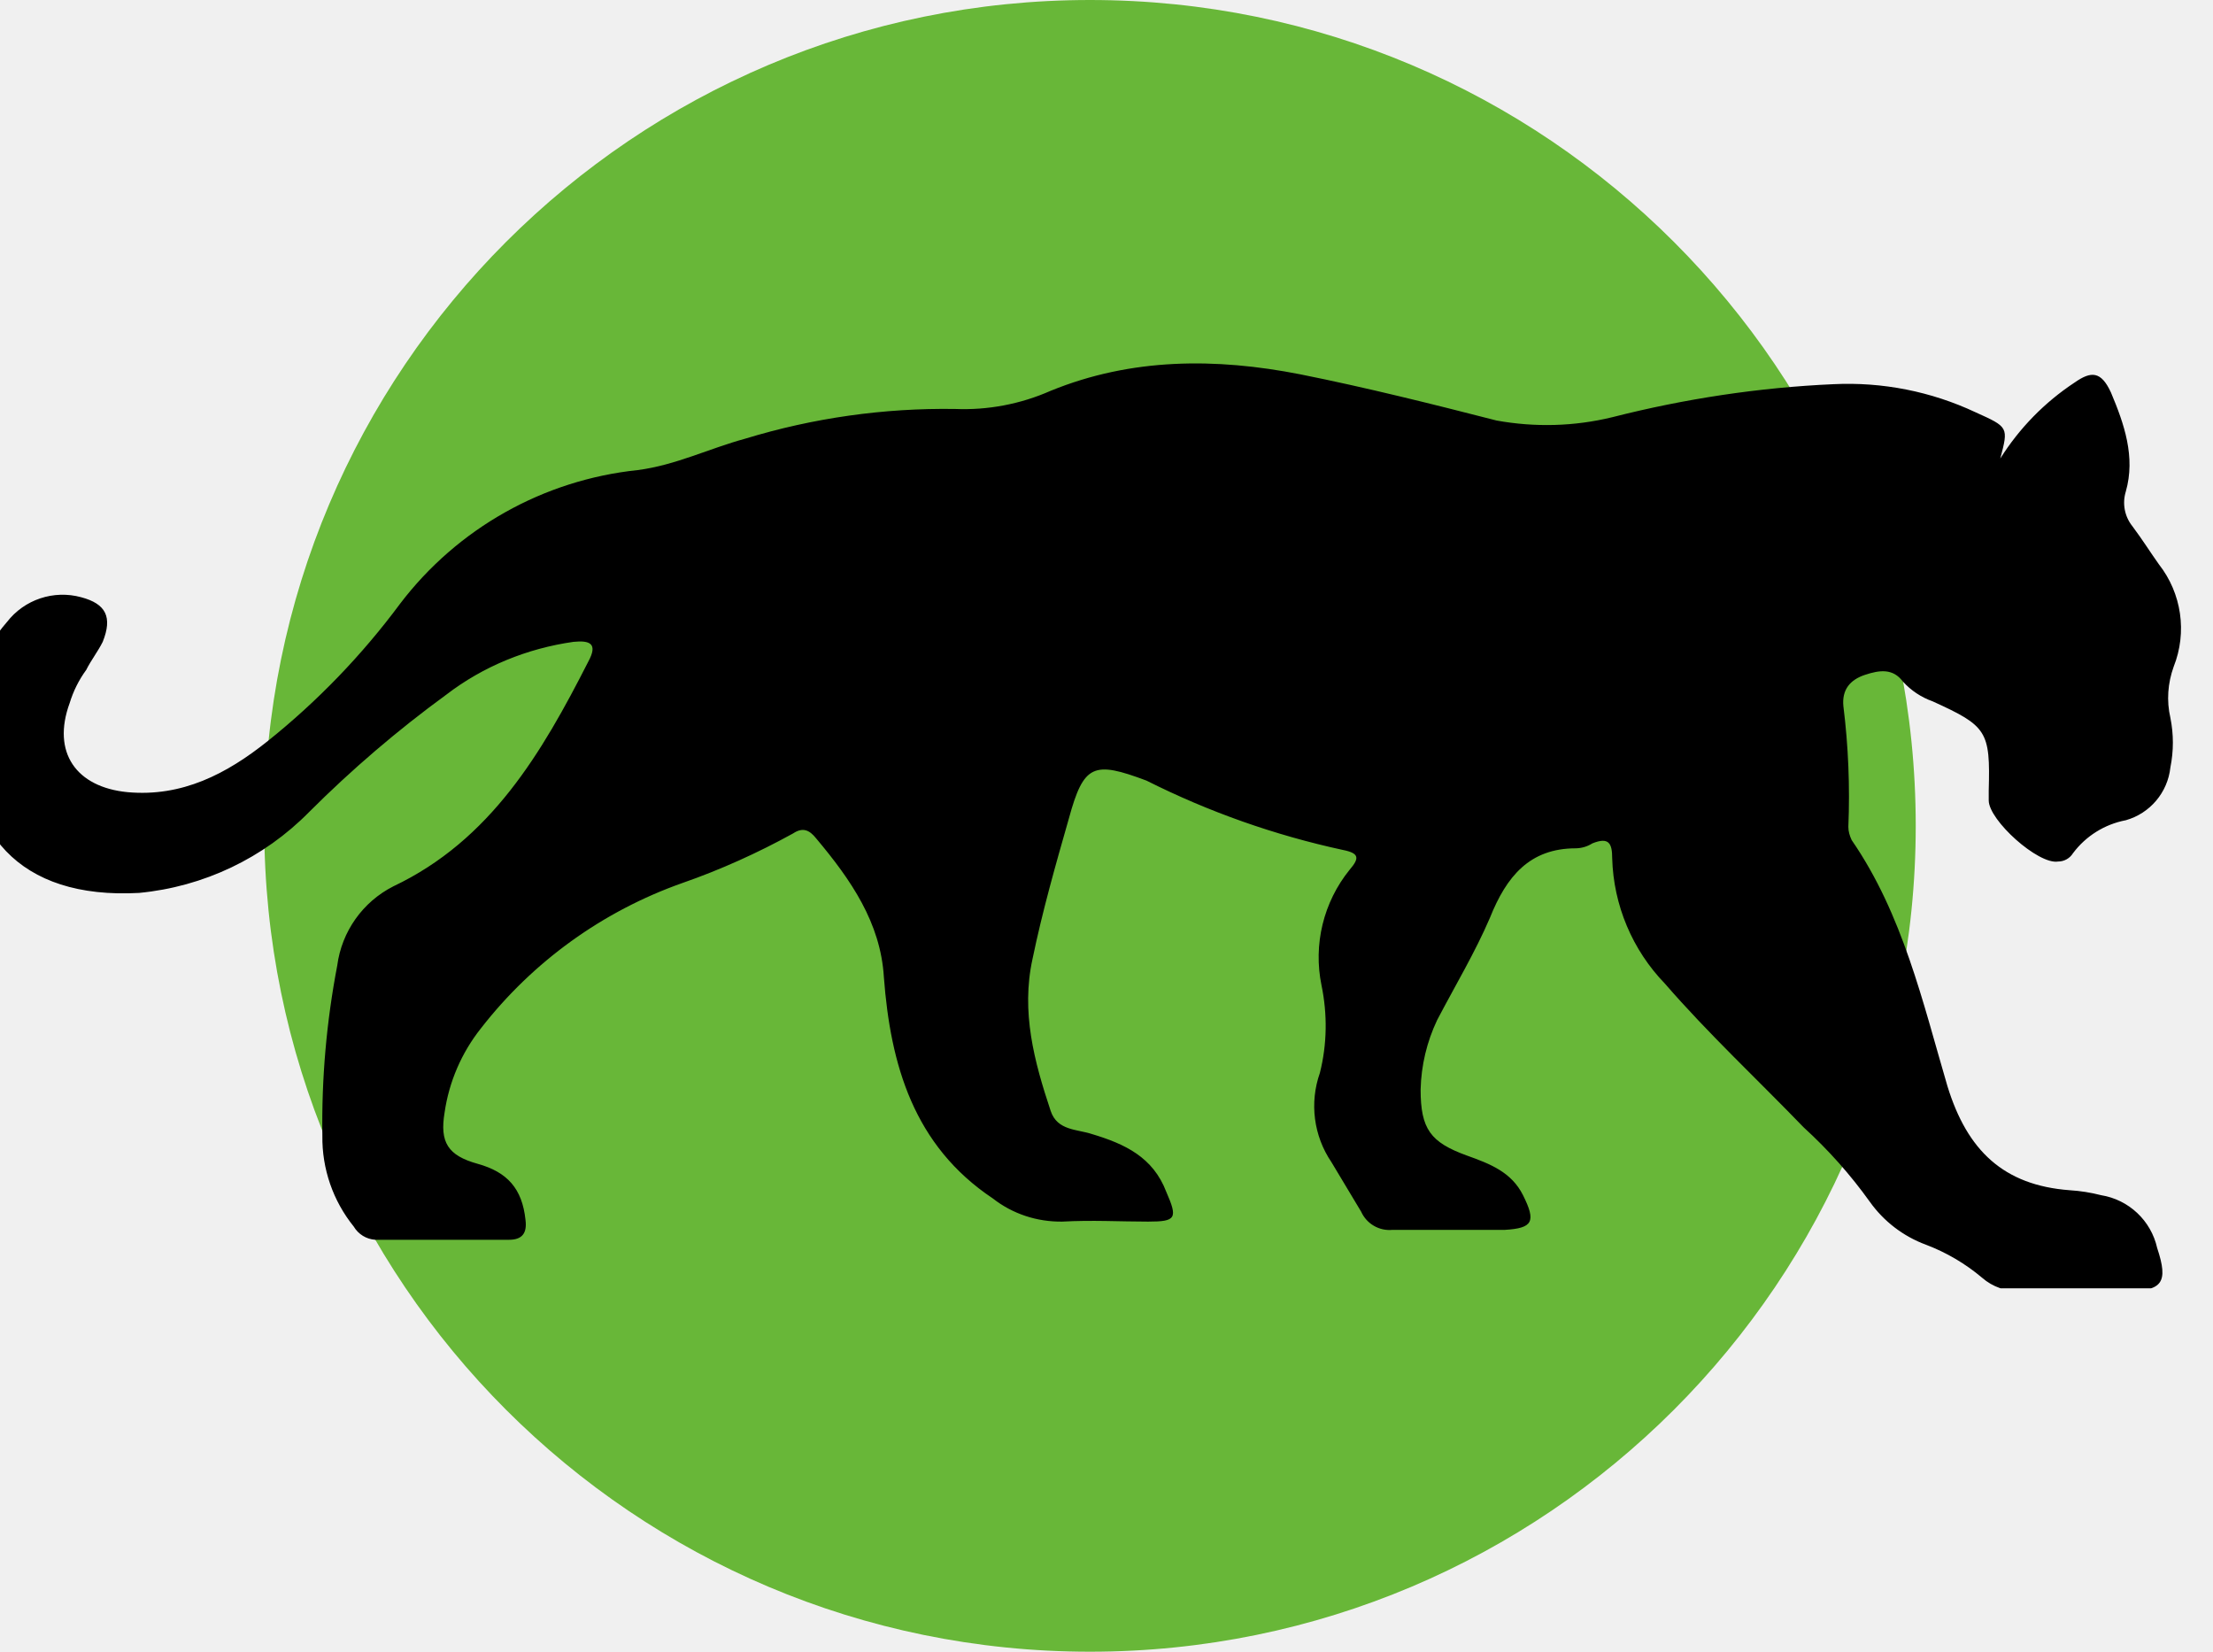
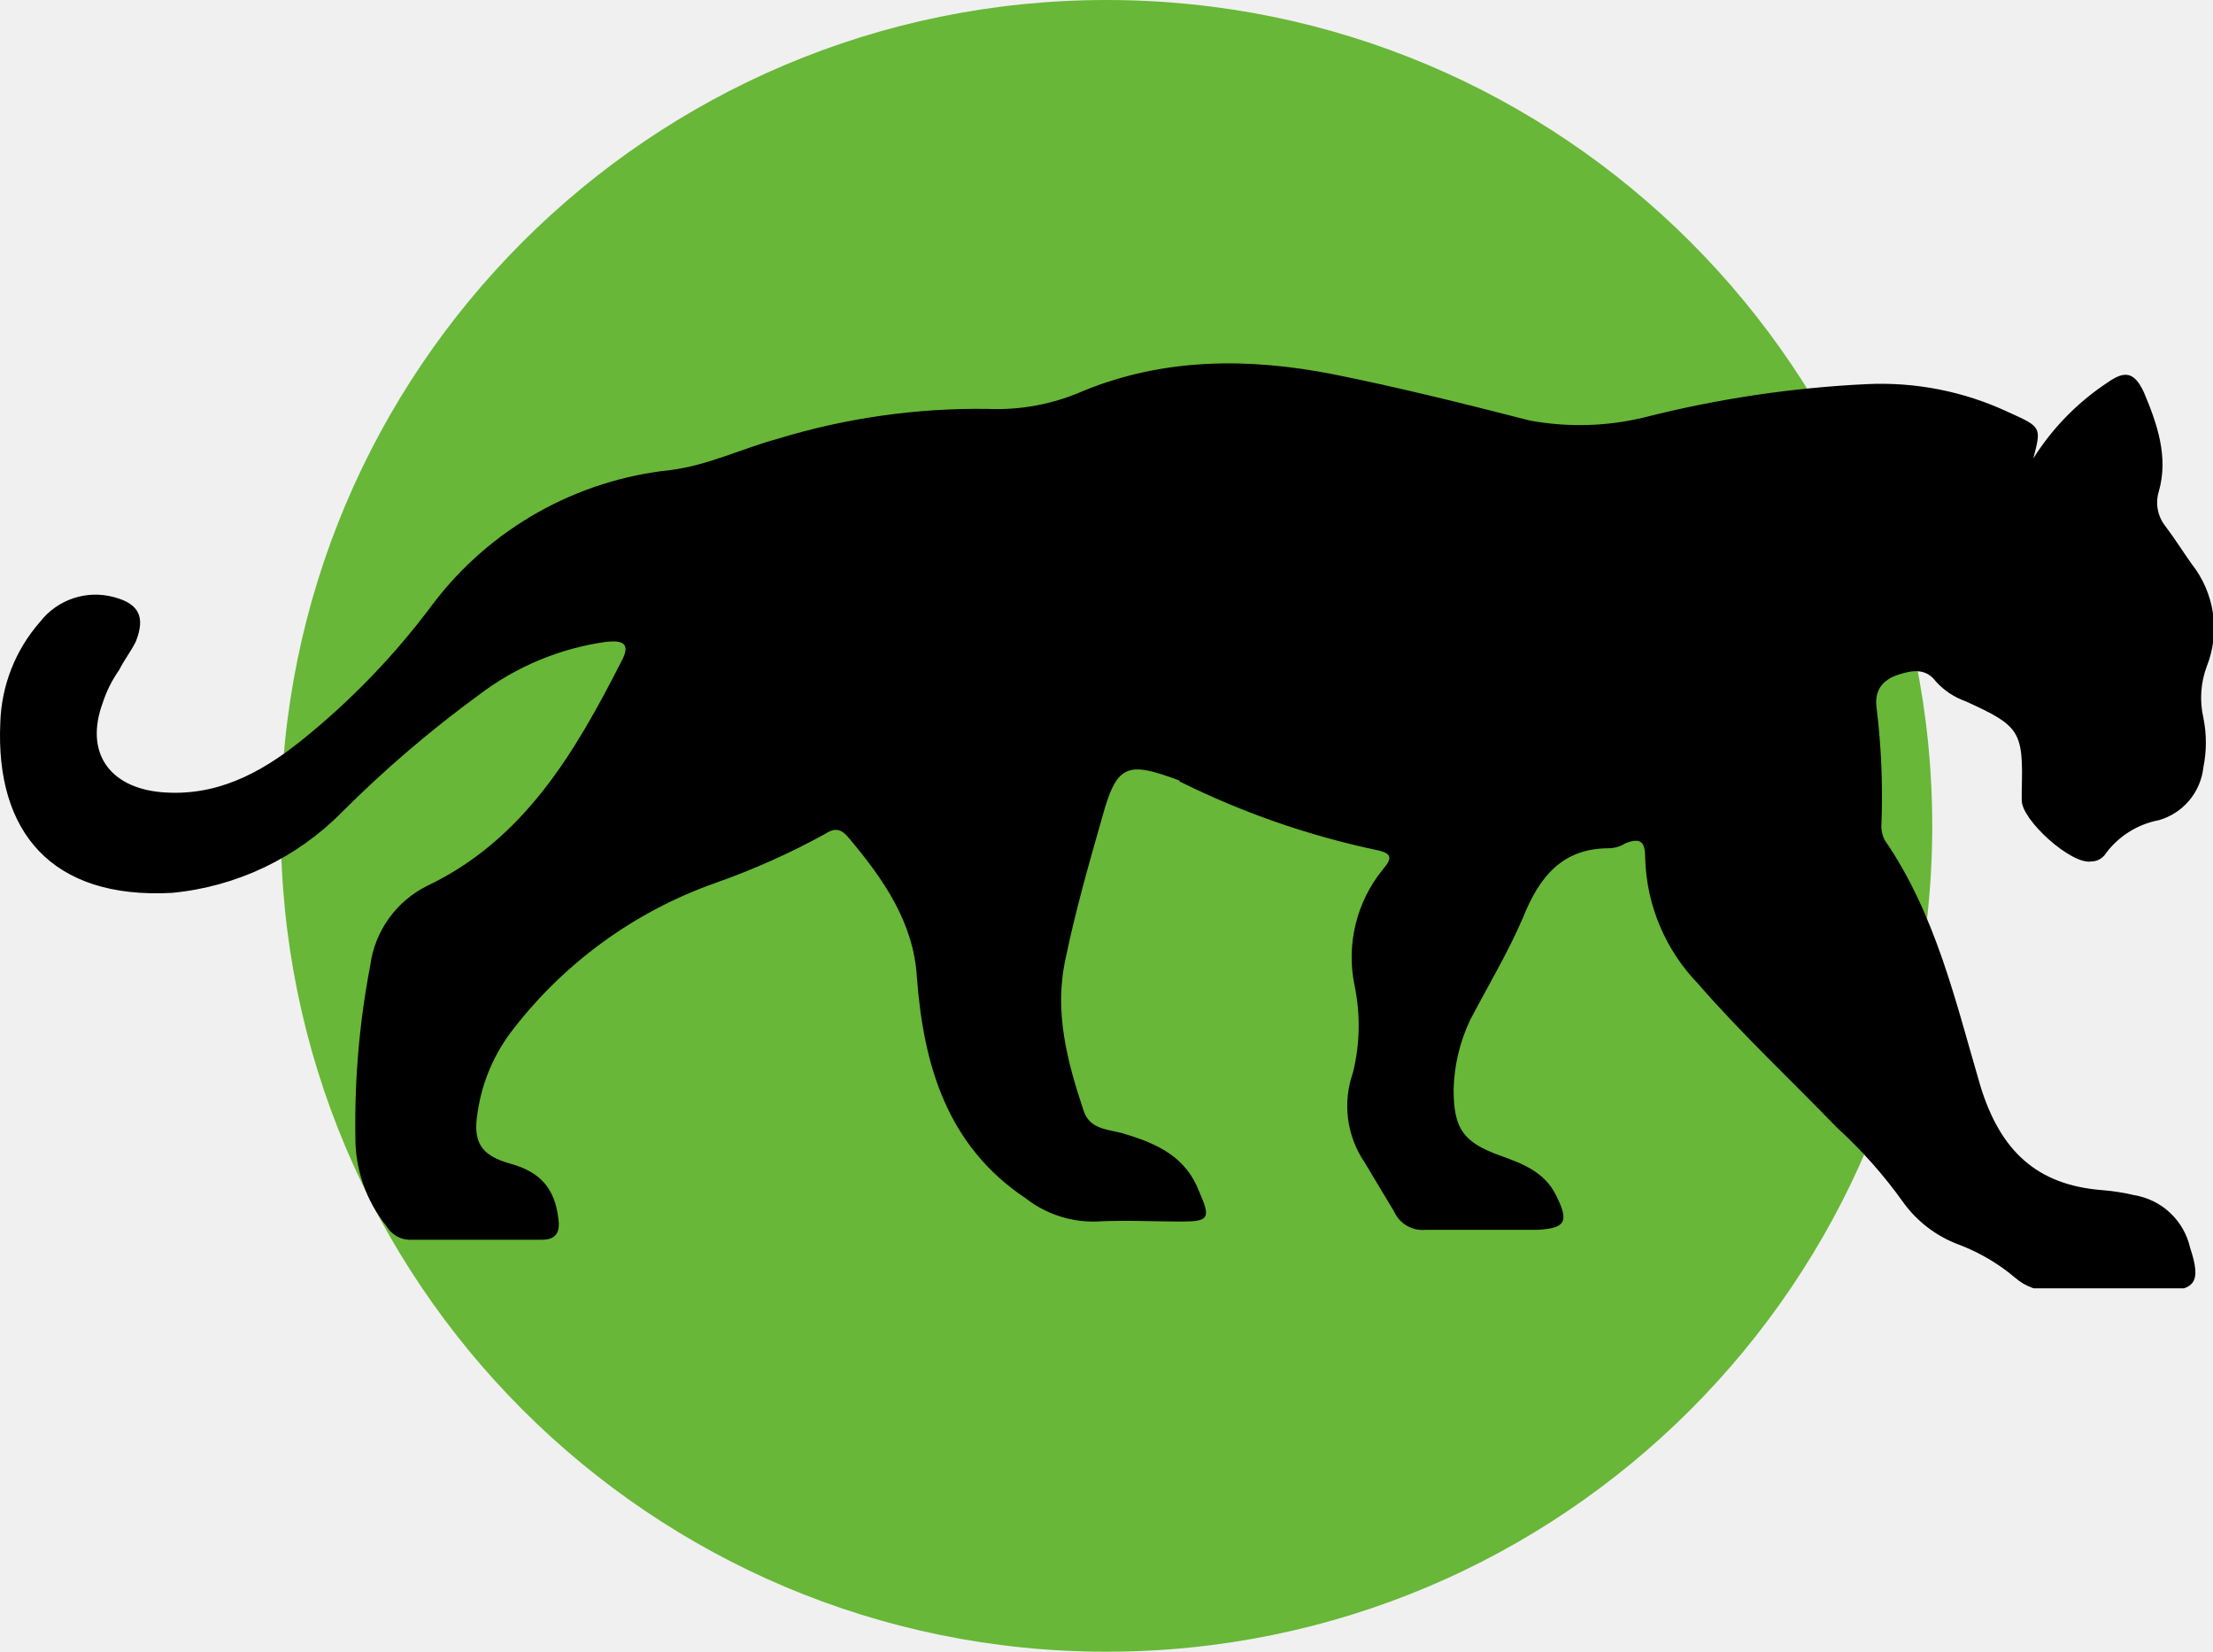
- <svg xmlns="http://www.w3.org/2000/svg" viewBox="0 0 67 50" fill="none">
-   <circle cx="33" cy="25" r="25" fill="#68B738" />
-   <g clip-path="url(#a)">
-     <path d="M60.56 13.88a7.6 7.6 0 0 1 2.25-2.3c.5-.35.8-.35 1.1.3.4.95.75 1.95.45 3a1.14 1.14 0 0 0 .2 1.05c.3.4.55.8.8 1.15a3.14 3.14 0 0 1 .45 3.1c-.18.5-.22 1.03-.1 1.55.1.5.1 1 0 1.5a1.87 1.87 0 0 1-1.35 1.6 2.6 2.6 0 0 0-1.6 1 .53.53 0 0 1-.45.25c-.6.1-2.1-1.25-2.1-1.85v-.3c.05-1.8-.05-1.95-1.7-2.7a2.2 2.2 0 0 1-.9-.6c-.3-.4-.7-.35-1.15-.2-.45.15-.7.45-.65.95.15 1.2.2 2.43.15 3.65 0 .14.04.27.1.4 1.55 2.25 2.15 4.9 2.9 7.45.6 1.95 1.7 3 3.7 3.15.32.02.64.07.95.15a2.08 2.08 0 0 1 1.7 1.6c.35 1.05.15 1.3-.9 1.3h-3.25c-.42.02-.83-.12-1.15-.4a5.86 5.86 0 0 0-1.7-1 3.63 3.63 0 0 1-1.7-1.3 14.3 14.3 0 0 0-2-2.25c-1.4-1.45-2.9-2.85-4.2-4.35a5.69 5.69 0 0 1-1.6-3.8c0-.45-.1-.65-.6-.45a.96.96 0 0 1-.5.15c-1.4 0-2.1.85-2.6 2.1-.45 1.05-1.05 2.05-1.6 3.1a5.2 5.2 0 0 0-.5 2.1c0 1.2.3 1.6 1.4 2 .7.25 1.35.5 1.7 1.2.4.8.3 1-.55 1.05h-3.4a.94.94 0 0 1-.95-.55l-.9-1.5a3.02 3.02 0 0 1-.35-2.7c.22-.87.23-1.78.05-2.65a4.21 4.21 0 0 1 .85-3.5c.3-.35.3-.5-.2-.6a25.03 25.03 0 0 1-5.95-2.1c-1.6-.6-1.9-.5-2.35 1.15-.4 1.4-.8 2.8-1.1 4.25-.35 1.6.05 3.1.55 4.6.2.6.8.55 1.25.7 1 .3 1.85.7 2.25 1.75.35.8.3.9-.55.9-.85 0-1.7-.05-2.6 0-.76.01-1.5-.23-2.1-.7-2.4-1.6-3.1-4.05-3.3-6.7-.1-1.65-1-2.95-2.05-4.2-.2-.25-.4-.35-.7-.15-1.07.59-2.2 1.1-3.35 1.5a13.36 13.36 0 0 0-6.1 4.4 5.32 5.32 0 0 0-1.1 2.55c-.15.9.1 1.3 1 1.55s1.35.75 1.45 1.7c.05.4-.1.6-.5.6h-4.05a.82.82 0 0 1-.65-.4 4.28 4.28 0 0 1-.95-2.75 25.3 25.3 0 0 1 .45-5.15 3.15 3.15 0 0 1 1.7-2.4c2.95-1.4 4.5-4.05 5.9-6.8.3-.55.05-.65-.45-.6-1.4.2-2.73.74-3.85 1.6a35.31 35.31 0 0 0-4.15 3.55 8.33 8.33 0 0 1-5.15 2.45c-3.65.2-5.35-1.85-5.2-5.15.03-1.13.46-2.2 1.2-3.05a2.13 2.13 0 0 1 2.25-.75c.75.2.95.6.65 1.35-.15.3-.35.55-.5.85-.22.3-.39.64-.5 1-.55 1.5.2 2.55 1.75 2.7 1.65.15 3-.55 4.25-1.55 1.5-1.2 2.85-2.6 4-4.15a10.4 10.4 0 0 1 7.2-4.05c1.15-.15 2.15-.65 3.25-.95a20.7 20.7 0 0 1 6.35-.9 6.5 6.5 0 0 0 2.9-.55c2.45-1 5-1 7.55-.5 2 .4 4 .9 5.95 1.4 1.16.21 2.35.18 3.5-.1 2.2-.56 4.44-.9 6.7-1a9.08 9.08 0 0 1 4.3.85c1 .45 1 .45.75 1.4Z" fill="#000" />
+ <svg xmlns="http://www.w3.org/2000/svg" width="268" height="200" viewBox="0 0 268 200" fill="none">
+   <circle cx="134" cy="100" r="100" fill="#68B738" />
+   <g clip-path="url(#clip0_2403_774)">
+     <path d="M246.236 55.514C248.545 51.84 251.614 48.703 255.236 46.314C257.236 44.914 258.436 44.914 259.636 47.514C261.236 51.314 262.636 55.314 261.436 59.514C261.218 60.226 261.177 60.981 261.316 61.713C261.456 62.445 261.772 63.132 262.236 63.714C263.436 65.314 264.436 66.914 265.436 68.314C266.797 70.041 267.68 72.096 267.996 74.273C268.312 76.449 268.05 78.671 267.236 80.714C266.502 82.697 266.363 84.852 266.836 86.914C267.236 88.894 267.236 90.934 266.836 92.914C266.675 94.397 266.075 95.797 265.113 96.938C264.151 98.078 262.871 98.905 261.436 99.314C258.878 99.8 256.595 101.227 255.036 103.314C254.848 103.621 254.583 103.874 254.267 104.049C253.952 104.225 253.597 104.316 253.236 104.314C250.836 104.714 244.836 99.314 244.836 96.914V95.714C245.036 88.514 244.636 87.914 238.036 84.914C236.655 84.427 235.417 83.602 234.436 82.514C233.236 80.914 231.636 81.114 229.836 81.714C228.036 82.314 227.036 83.514 227.236 85.514C227.84 90.355 228.04 95.239 227.836 100.114C227.85 100.67 227.986 101.217 228.236 101.714C234.436 110.714 236.836 121.314 239.836 131.514C242.236 139.314 246.636 143.514 254.636 144.114C255.917 144.216 257.187 144.416 258.436 144.714C260.08 144.978 261.607 145.729 262.819 146.87C264.031 148.011 264.873 149.489 265.236 151.114C266.636 155.314 265.836 156.314 261.636 156.314H248.636C246.953 156.399 245.303 155.825 244.036 154.714C242.012 153.005 239.713 151.653 237.236 150.714C234.499 149.703 232.129 147.891 230.436 145.514C228.094 142.241 225.412 139.224 222.436 136.514C216.836 130.714 210.836 125.114 205.636 119.114C201.678 115.025 199.395 109.602 199.236 103.914C199.236 102.114 198.836 101.314 196.836 102.114C196.238 102.494 195.546 102.701 194.836 102.714C189.236 102.714 186.436 106.114 184.436 111.114C182.636 115.314 180.236 119.314 178.036 123.514C176.789 126.143 176.108 129.005 176.036 131.914C176.036 136.714 177.236 138.314 181.636 139.914C184.436 140.914 187.036 141.914 188.436 144.714C190.036 147.914 189.636 148.714 186.236 148.914H172.636C171.852 148.991 171.064 148.821 170.382 148.426C169.7 148.031 169.16 147.432 168.836 146.714L165.236 140.714C164.175 139.148 163.496 137.356 163.253 135.48C163.01 133.605 163.21 131.698 163.836 129.914C164.702 126.441 164.77 122.817 164.036 119.314C163.532 116.874 163.576 114.353 164.164 111.932C164.752 109.511 165.869 107.25 167.436 105.314C168.636 103.914 168.636 103.314 166.636 102.914C158.458 101.176 150.53 98.422 143.036 94.714C142.983 94.714 142.933 94.693 142.895 94.655C142.858 94.618 142.836 94.567 142.836 94.514C136.436 92.114 135.236 92.514 133.436 99.114C131.836 104.714 130.236 110.314 129.036 116.114C127.636 122.514 129.236 128.514 131.236 134.514C132.036 136.914 134.436 136.714 136.236 137.314C140.236 138.514 143.636 140.114 145.236 144.314C146.636 147.514 146.436 147.914 143.036 147.914C139.636 147.914 136.236 147.714 132.636 147.914C129.599 147.969 126.634 146.98 124.236 145.114C114.636 138.714 111.836 128.914 111.036 118.314C110.636 111.714 107.036 106.514 102.836 101.514C102.036 100.514 101.236 100.114 100.036 100.914C95.743 103.281 91.261 105.288 86.636 106.914C76.985 110.322 68.516 116.431 62.236 124.514C59.892 127.464 58.373 130.984 57.837 134.714C57.236 138.314 58.236 139.914 61.837 140.914C65.436 141.914 67.237 143.914 67.636 147.714C67.837 149.314 67.237 150.114 65.636 150.114H49.437C48.906 150.076 48.393 149.911 47.94 149.632C47.488 149.354 47.109 148.97 46.837 148.514C44.324 145.403 42.98 141.512 43.036 137.514C42.931 130.604 43.535 123.701 44.837 116.914C45.103 114.881 45.862 112.944 47.047 111.271C48.232 109.598 49.807 108.24 51.636 107.314C63.437 101.714 69.636 91.114 75.237 80.114C76.436 77.914 75.436 77.514 73.436 77.714C67.839 78.491 62.536 80.695 58.036 84.114C52.145 88.411 46.595 93.159 41.437 98.314C35.936 103.901 28.642 107.371 20.837 108.114C6.236 108.914 -0.564 100.714 0.036 87.514C0.171 83.013 1.868 78.699 4.836 75.314C5.869 73.976 7.276 72.976 8.879 72.441C10.482 71.907 12.208 71.862 13.836 72.314C16.837 73.114 17.637 74.714 16.436 77.714C15.836 78.914 15.037 79.914 14.437 81.114C13.574 82.34 12.899 83.688 12.437 85.114C10.236 91.114 13.236 95.314 19.436 95.914C26.037 96.514 31.436 93.714 36.437 89.714C42.46 84.89 47.838 79.311 52.437 73.114C55.875 68.588 60.205 64.816 65.158 62.03C70.112 59.244 75.584 57.502 81.237 56.914C85.837 56.314 89.837 54.314 94.237 53.114C102.465 50.605 111.034 49.39 119.636 49.514C123.621 49.68 127.59 48.927 131.236 47.314C141.036 43.314 151.236 43.314 161.436 45.314C169.436 46.914 177.436 48.914 185.236 50.914C189.878 51.779 194.651 51.642 199.236 50.514C208.014 48.289 216.992 46.949 226.036 46.514C231.961 46.225 237.867 47.393 243.236 49.914C247.236 51.714 247.236 51.714 246.236 55.514Z" fill="black" />
  </g>
  <defs>
-     <clipPath id="a">
-       <path fill="#fff" transform="translate(0 11)" d="M0 0h67v28h-67z" />
+     <clipPath id="clip0_2403_774">
+       <rect width="268" height="112" fill="white" transform="translate(0 44)" />
    </clipPath>
  </defs>
</svg>
